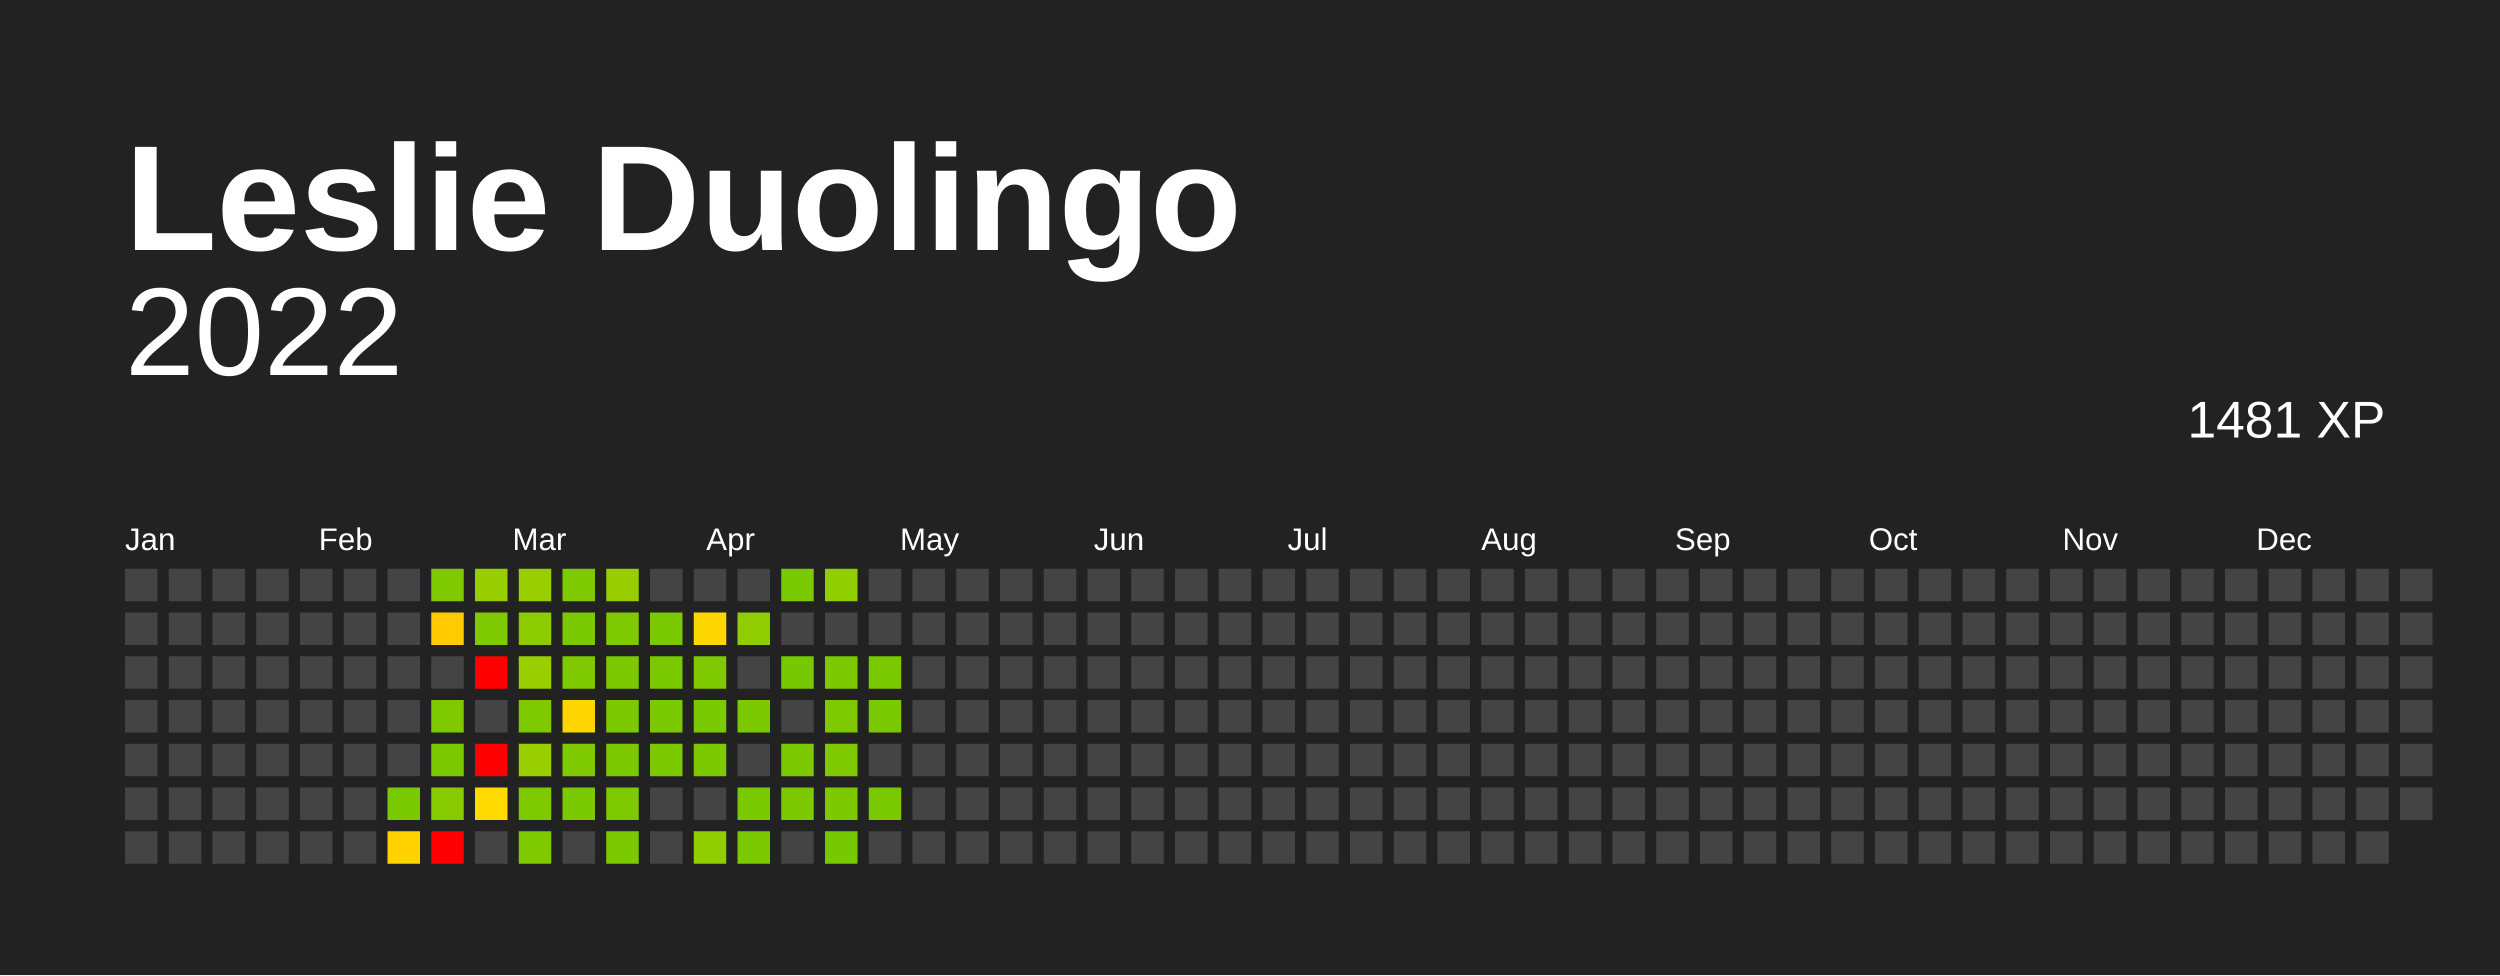
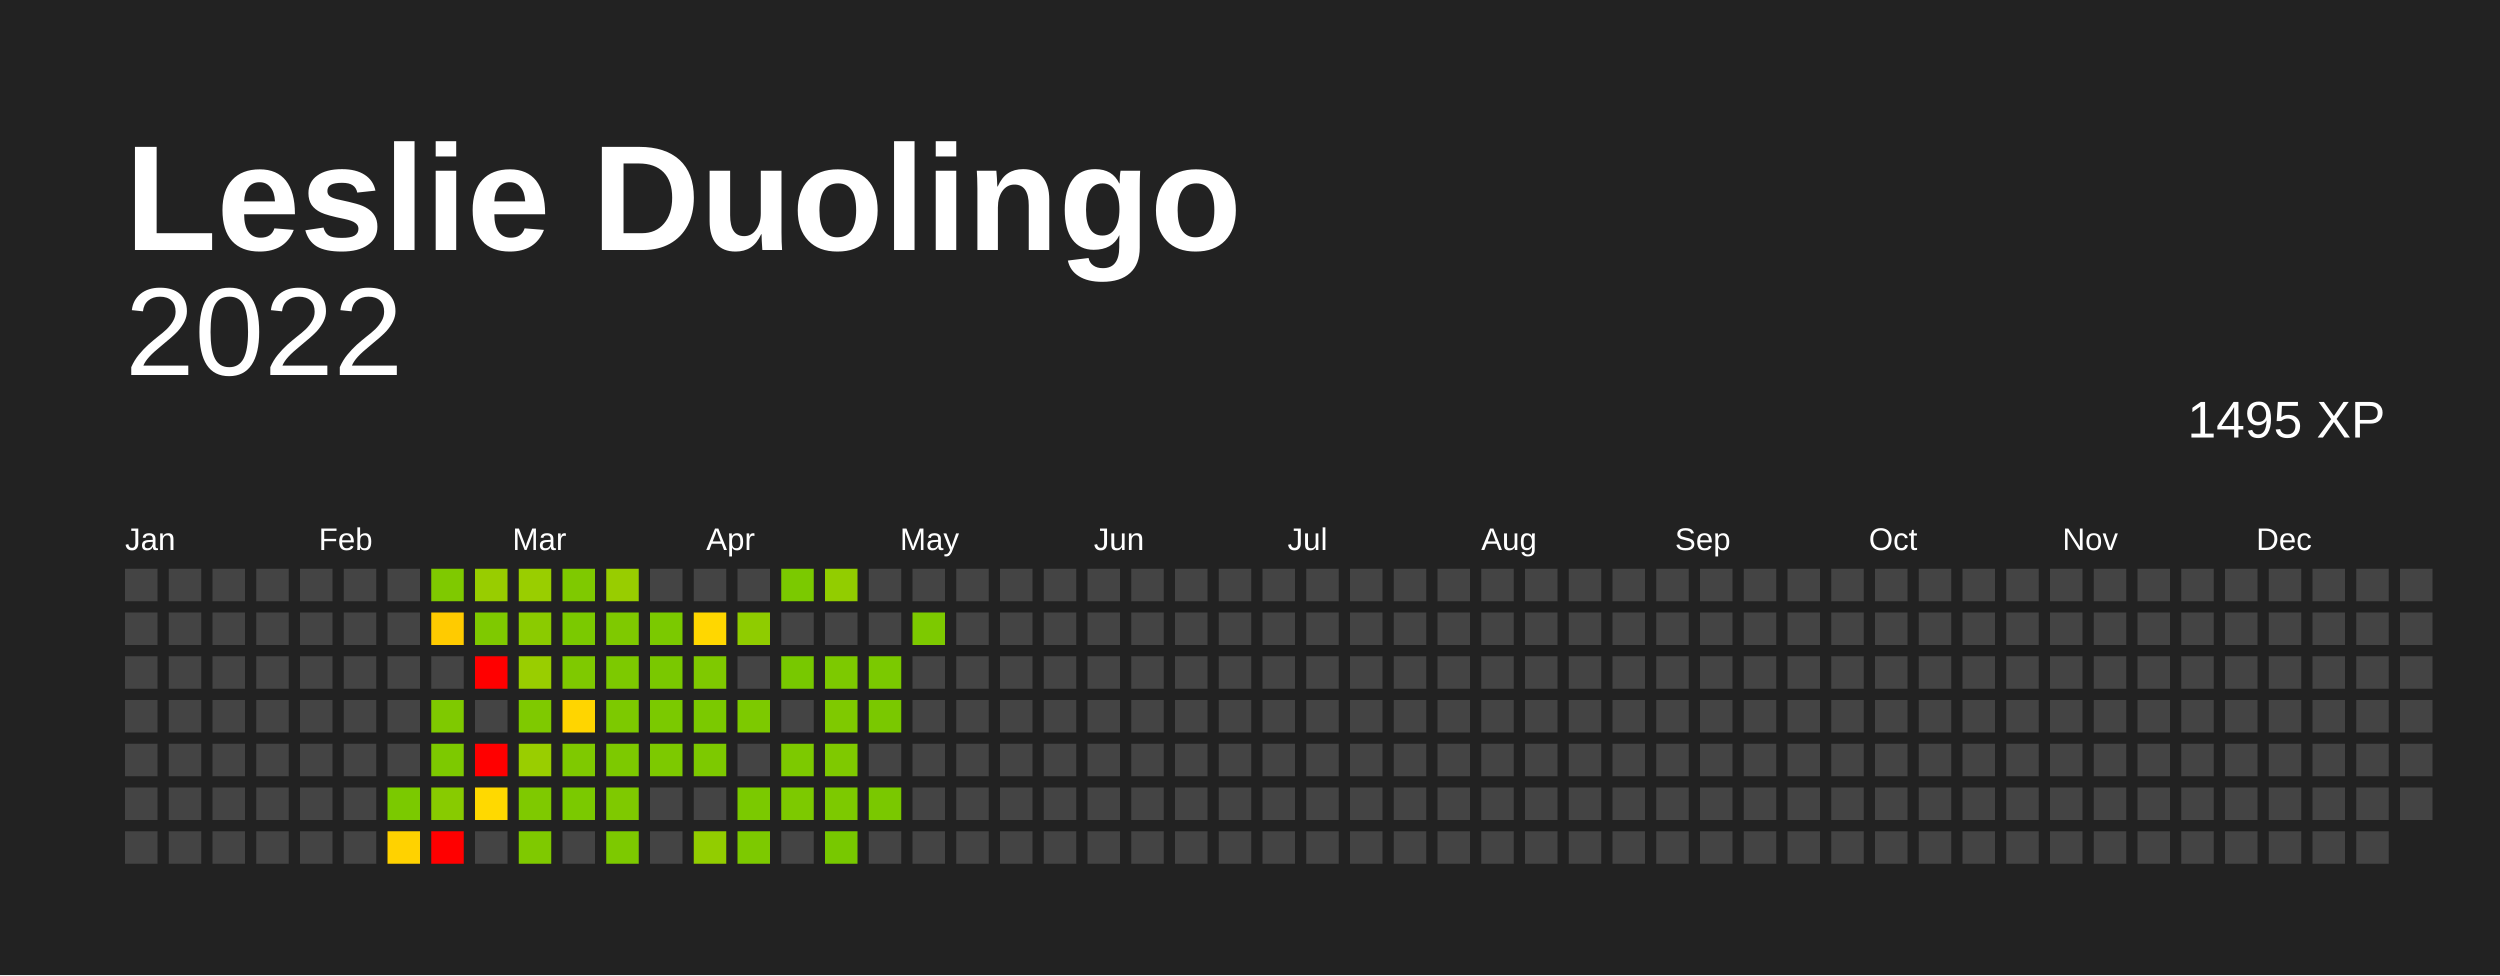
<svg xmlns="http://www.w3.org/2000/svg" baseProfile="full" height="78mm" version="1.1" viewBox="0,0,200,78" width="200mm">
  <defs />
  <rect fill="#222222" height="78" width="200" x="0" y="0" />
  <text fill="#FFFFFF" style="font-size:12px; font-family:Arial; font-weight:bold;" x="10" y="20">Leslie Duolingo</text>
  <text alignment-baseline="hanging" fill="#FFFFFF" style="font-size:10.0px; font-family:Arial;" x="10" y="30">2022</text>
-   <text alignment-baseline="hanging" fill="#FFFFFF" style="font-size:4.125px; font-family:Arial;" x="175" y="35">1481 XP</text>
+   <text alignment-baseline="hanging" fill="#FFFFFF" style="font-size:4.125px; font-family:Arial;" x="175" y="35">1495 XP</text>
  <text fill="#FFFFFF" style="font-size:2.5px; font-family:Arial" x="10.0" y="44">Jan</text>
  <text fill="#FFFFFF" style="font-size:2.5px; font-family:Arial" x="25.5" y="44">Feb</text>
  <text fill="#FFFFFF" style="font-size:2.5px; font-family:Arial" x="41.0" y="44">Mar</text>
  <text fill="#FFFFFF" style="font-size:2.5px; font-family:Arial" x="56.5" y="44">Apr</text>
  <text fill="#FFFFFF" style="font-size:2.5px; font-family:Arial" x="72.0" y="44">May</text>
  <text fill="#FFFFFF" style="font-size:2.5px; font-family:Arial" x="87.5" y="44">Jun</text>
  <text fill="#FFFFFF" style="font-size:2.5px; font-family:Arial" x="103.0" y="44">Jul</text>
  <text fill="#FFFFFF" style="font-size:2.5px; font-family:Arial" x="118.5" y="44">Aug</text>
  <text fill="#FFFFFF" style="font-size:2.5px; font-family:Arial" x="134.0" y="44">Sep</text>
  <text fill="#FFFFFF" style="font-size:2.5px; font-family:Arial" x="149.5" y="44">Oct</text>
  <text fill="#FFFFFF" style="font-size:2.5px; font-family:Arial" x="165.0" y="44">Nov</text>
  <text fill="#FFFFFF" style="font-size:2.5px; font-family:Arial" x="180.5" y="44">Dec</text>
  <rect fill="#444444" height="2.6" width="2.6" x="10.0" y="45.5" />
  <rect fill="#444444" height="2.6" width="2.6" x="10.0" y="49.0" />
  <rect fill="#444444" height="2.6" width="2.6" x="10.0" y="52.5" />
  <rect fill="#444444" height="2.6" width="2.6" x="10.0" y="56.0" />
  <rect fill="#444444" height="2.6" width="2.6" x="10.0" y="59.5" />
  <rect fill="#444444" height="2.6" width="2.6" x="10.0" y="63.0" />
  <rect fill="#444444" height="2.6" width="2.6" x="10.0" y="66.5" />
  <rect fill="#444444" height="2.6" width="2.6" x="13.5" y="45.5" />
  <rect fill="#444444" height="2.6" width="2.6" x="13.5" y="49.0" />
  <rect fill="#444444" height="2.6" width="2.6" x="13.5" y="52.5" />
  <rect fill="#444444" height="2.6" width="2.6" x="13.5" y="56.0" />
  <rect fill="#444444" height="2.6" width="2.6" x="13.5" y="59.5" />
  <rect fill="#444444" height="2.6" width="2.6" x="13.5" y="63.0" />
  <rect fill="#444444" height="2.6" width="2.6" x="13.5" y="66.5" />
  <rect fill="#444444" height="2.6" width="2.6" x="17.0" y="45.5" />
  <rect fill="#444444" height="2.6" width="2.6" x="17.0" y="49.0" />
  <rect fill="#444444" height="2.6" width="2.6" x="17.0" y="52.5" />
  <rect fill="#444444" height="2.6" width="2.6" x="17.0" y="56.0" />
  <rect fill="#444444" height="2.6" width="2.6" x="17.0" y="59.5" />
  <rect fill="#444444" height="2.6" width="2.6" x="17.0" y="63.0" />
  <rect fill="#444444" height="2.6" width="2.6" x="17.0" y="66.5" />
  <rect fill="#444444" height="2.6" width="2.6" x="20.5" y="45.5" />
  <rect fill="#444444" height="2.6" width="2.6" x="20.5" y="49.0" />
  <rect fill="#444444" height="2.6" width="2.6" x="20.5" y="52.5" />
  <rect fill="#444444" height="2.6" width="2.6" x="20.5" y="56.0" />
  <rect fill="#444444" height="2.6" width="2.6" x="20.5" y="59.5" />
  <rect fill="#444444" height="2.6" width="2.6" x="20.5" y="63.0" />
  <rect fill="#444444" height="2.6" width="2.6" x="20.5" y="66.5" />
  <rect fill="#444444" height="2.6" width="2.6" x="24.0" y="45.5" />
  <rect fill="#444444" height="2.6" width="2.6" x="24.0" y="49.0" />
  <rect fill="#444444" height="2.6" width="2.6" x="24.0" y="52.5" />
  <rect fill="#444444" height="2.6" width="2.6" x="24.0" y="56.0" />
  <rect fill="#444444" height="2.6" width="2.6" x="24.0" y="59.5" />
  <rect fill="#444444" height="2.6" width="2.6" x="24.0" y="63.0" />
  <rect fill="#444444" height="2.6" width="2.6" x="24.0" y="66.5" />
  <rect fill="#444444" height="2.6" width="2.6" x="27.5" y="45.5" />
  <rect fill="#444444" height="2.6" width="2.6" x="27.5" y="49.0" />
  <rect fill="#444444" height="2.6" width="2.6" x="27.5" y="52.5" />
  <rect fill="#444444" height="2.6" width="2.6" x="27.5" y="56.0" />
  <rect fill="#444444" height="2.6" width="2.6" x="27.5" y="59.5" />
  <rect fill="#444444" height="2.6" width="2.6" x="27.5" y="63.0" />
  <rect fill="#444444" height="2.6" width="2.6" x="27.5" y="66.5" />
  <rect fill="#444444" height="2.6" width="2.6" x="31.0" y="45.5" />
  <rect fill="#444444" height="2.6" width="2.6" x="31.0" y="49.0" />
  <rect fill="#444444" height="2.6" width="2.6" x="31.0" y="52.5" />
  <rect fill="#444444" height="2.6" width="2.6" x="31.0" y="56.0" />
  <rect fill="#444444" height="2.6" width="2.6" x="31.0" y="59.5" />
  <rect fill="#7bc900" height="2.6" width="2.6" x="31.0" y="63.0" />
  <rect fill="#ffd200" height="2.6" width="2.6" x="31.0" y="66.5" />
  <rect fill="#7fc900" height="2.6" width="2.6" x="34.5" y="45.5" />
  <rect fill="#ffcb00" height="2.6" width="2.6" x="34.5" y="49.0" />
  <rect fill="#444444" height="2.6" width="2.6" x="34.5" y="52.5" />
  <rect fill="#7fc900" height="2.6" width="2.6" x="34.5" y="56.0" />
  <rect fill="#7dc900" height="2.6" width="2.6" x="34.5" y="59.5" />
  <rect fill="#88cb00" height="2.6" width="2.6" x="34.5" y="63.0" />
  <rect fill="red" height="2.6" width="2.6" x="34.5" y="66.5" />
  <rect fill="#98cd00" height="2.6" width="2.6" x="38.0" y="45.5" />
  <rect fill="#7fc900" height="2.6" width="2.6" x="38.0" y="49.0" />
  <rect fill="red" height="2.6" width="2.6" x="38.0" y="52.5" />
  <rect fill="#444444" height="2.6" width="2.6" x="38.0" y="56.0" />
  <rect fill="red" height="2.6" width="2.6" x="38.0" y="59.5" />
  <rect fill="#ffd900" height="2.6" width="2.6" x="38.0" y="63.0" />
  <rect fill="#444444" height="2.6" width="2.6" x="38.0" y="66.5" />
  <rect fill="#99ce00" height="2.6" width="2.6" x="41.5" y="45.5" />
  <rect fill="#8bcb00" height="2.6" width="2.6" x="41.5" y="49.0" />
  <rect fill="#99ce00" height="2.6" width="2.6" x="41.5" y="52.5" />
  <rect fill="#7fc900" height="2.6" width="2.6" x="41.5" y="56.0" />
  <rect fill="#99ce00" height="2.6" width="2.6" x="41.5" y="59.5" />
  <rect fill="#7fc900" height="2.6" width="2.6" x="41.5" y="63.0" />
  <rect fill="#7fc900" height="2.6" width="2.6" x="41.5" y="66.5" />
  <rect fill="#7fc900" height="2.6" width="2.6" x="45.0" y="45.5" />
  <rect fill="#7bc900" height="2.6" width="2.6" x="45.0" y="49.0" />
  <rect fill="#7fc900" height="2.6" width="2.6" x="45.0" y="52.5" />
  <rect fill="#ffd500" height="2.6" width="2.6" x="45.0" y="56.0" />
  <rect fill="#7fc900" height="2.6" width="2.6" x="45.0" y="59.5" />
  <rect fill="#7bc900" height="2.6" width="2.6" x="45.0" y="63.0" />
  <rect fill="#444444" height="2.6" width="2.6" x="45.0" y="66.5" />
  <rect fill="#98cd00" height="2.6" width="2.6" x="48.5" y="45.5" />
  <rect fill="#7fc900" height="2.6" width="2.6" x="48.5" y="49.0" />
  <rect fill="#7dc900" height="2.6" width="2.6" x="48.5" y="52.5" />
  <rect fill="#7dc900" height="2.6" width="2.6" x="48.5" y="56.0" />
  <rect fill="#7dc900" height="2.6" width="2.6" x="48.5" y="59.5" />
  <rect fill="#7fc900" height="2.6" width="2.6" x="48.5" y="63.0" />
  <rect fill="#7dc900" height="2.6" width="2.6" x="48.5" y="66.5" />
  <rect fill="#444444" height="2.6" width="2.6" x="52.0" y="45.5" />
  <rect fill="#7bc900" height="2.6" width="2.6" x="52.0" y="49.0" />
  <rect fill="#7ac800" height="2.6" width="2.6" x="52.0" y="52.5" />
  <rect fill="#7bc900" height="2.6" width="2.6" x="52.0" y="56.0" />
  <rect fill="#7dc900" height="2.6" width="2.6" x="52.0" y="59.5" />
  <rect fill="#444444" height="2.6" width="2.6" x="52.0" y="63.0" />
  <rect fill="#444444" height="2.6" width="2.6" x="52.0" y="66.5" />
  <rect fill="#444444" height="2.6" width="2.6" x="55.5" y="45.5" />
  <rect fill="#ffd700" height="2.6" width="2.6" x="55.5" y="49.0" />
  <rect fill="#7fc900" height="2.6" width="2.6" x="55.5" y="52.5" />
  <rect fill="#7bc900" height="2.6" width="2.6" x="55.5" y="56.0" />
  <rect fill="#7dc900" height="2.6" width="2.6" x="55.5" y="59.5" />
  <rect fill="#444444" height="2.6" width="2.6" x="55.5" y="63.0" />
  <rect fill="#92cd00" height="2.6" width="2.6" x="55.5" y="66.5" />
  <rect fill="#444444" height="2.6" width="2.6" x="59.0" y="45.5" />
  <rect fill="#8fcc00" height="2.6" width="2.6" x="59.0" y="49.0" />
  <rect fill="#444444" height="2.6" width="2.6" x="59.0" y="52.5" />
  <rect fill="#7dc900" height="2.6" width="2.6" x="59.0" y="56.0" />
  <rect fill="#444444" height="2.6" width="2.6" x="59.0" y="59.5" />
  <rect fill="#7bc900" height="2.6" width="2.6" x="59.0" y="63.0" />
  <rect fill="#7dc900" height="2.6" width="2.6" x="59.0" y="66.5" />
  <rect fill="#7bc900" height="2.6" width="2.6" x="62.5" y="45.5" />
  <rect fill="#444444" height="2.6" width="2.6" x="62.5" y="49.0" />
  <rect fill="#78c800" height="2.6" width="2.6" x="62.5" y="52.5" />
  <rect fill="#444444" height="2.6" width="2.6" x="62.5" y="56.0" />
  <rect fill="#7dc900" height="2.6" width="2.6" x="62.5" y="59.5" />
  <rect fill="#7dc900" height="2.6" width="2.6" x="62.5" y="63.0" />
  <rect fill="#444444" height="2.6" width="2.6" x="62.5" y="66.5" />
  <rect fill="#92cd00" height="2.6" width="2.6" x="66.0" y="45.5" />
  <rect fill="#444444" height="2.6" width="2.6" x="66.0" y="49.0" />
  <rect fill="#7dc900" height="2.6" width="2.6" x="66.0" y="52.5" />
  <rect fill="#7fc900" height="2.6" width="2.6" x="66.0" y="56.0" />
  <rect fill="#7fc900" height="2.6" width="2.6" x="66.0" y="59.5" />
  <rect fill="#7dc900" height="2.6" width="2.6" x="66.0" y="63.0" />
  <rect fill="#78c800" height="2.6" width="2.6" x="66.0" y="66.5" />
  <rect fill="#444444" height="2.6" width="2.6" x="69.5" y="45.5" />
  <rect fill="#444444" height="2.6" width="2.6" x="69.5" y="49.0" />
  <rect fill="#7bc900" height="2.6" width="2.6" x="69.5" y="52.5" />
  <rect fill="#7ac800" height="2.6" width="2.6" x="69.5" y="56.0" />
  <rect fill="#444444" height="2.6" width="2.6" x="69.5" y="59.5" />
  <rect fill="#7ac800" height="2.6" width="2.6" x="69.5" y="63.0" />
  <rect fill="#444444" height="2.6" width="2.6" x="69.5" y="66.5" />
  <rect fill="#444444" height="2.6" width="2.6" x="73.0" y="45.5" />
-   <rect fill="#444444" height="2.6" width="2.6" x="73.0" y="49.0" />
+   <rect fill="#7dc900" height="2.6" width="2.6" x="73.0" y="49.0" />
  <rect fill="#444444" height="2.6" width="2.6" x="73.0" y="52.5" />
  <rect fill="#444444" height="2.6" width="2.6" x="73.0" y="56.0" />
  <rect fill="#444444" height="2.6" width="2.6" x="73.0" y="59.5" />
  <rect fill="#444444" height="2.6" width="2.6" x="73.0" y="63.0" />
  <rect fill="#444444" height="2.6" width="2.6" x="73.0" y="66.5" />
  <rect fill="#444444" height="2.6" width="2.6" x="76.5" y="45.5" />
  <rect fill="#444444" height="2.6" width="2.6" x="76.5" y="49.0" />
  <rect fill="#444444" height="2.6" width="2.6" x="76.5" y="52.5" />
  <rect fill="#444444" height="2.6" width="2.6" x="76.5" y="56.0" />
  <rect fill="#444444" height="2.6" width="2.6" x="76.5" y="59.5" />
  <rect fill="#444444" height="2.6" width="2.6" x="76.5" y="63.0" />
  <rect fill="#444444" height="2.6" width="2.6" x="76.5" y="66.5" />
  <rect fill="#444444" height="2.6" width="2.6" x="80.0" y="45.5" />
  <rect fill="#444444" height="2.6" width="2.6" x="80.0" y="49.0" />
  <rect fill="#444444" height="2.6" width="2.6" x="80.0" y="52.5" />
  <rect fill="#444444" height="2.6" width="2.6" x="80.0" y="56.0" />
  <rect fill="#444444" height="2.6" width="2.6" x="80.0" y="59.5" />
  <rect fill="#444444" height="2.6" width="2.6" x="80.0" y="63.0" />
  <rect fill="#444444" height="2.6" width="2.6" x="80.0" y="66.5" />
  <rect fill="#444444" height="2.6" width="2.6" x="83.5" y="45.5" />
  <rect fill="#444444" height="2.6" width="2.6" x="83.5" y="49.0" />
  <rect fill="#444444" height="2.6" width="2.6" x="83.5" y="52.5" />
  <rect fill="#444444" height="2.6" width="2.6" x="83.5" y="56.0" />
  <rect fill="#444444" height="2.6" width="2.6" x="83.5" y="59.5" />
  <rect fill="#444444" height="2.6" width="2.6" x="83.5" y="63.0" />
  <rect fill="#444444" height="2.6" width="2.6" x="83.5" y="66.5" />
  <rect fill="#444444" height="2.6" width="2.6" x="87.0" y="45.5" />
  <rect fill="#444444" height="2.6" width="2.6" x="87.0" y="49.0" />
  <rect fill="#444444" height="2.6" width="2.6" x="87.0" y="52.5" />
  <rect fill="#444444" height="2.6" width="2.6" x="87.0" y="56.0" />
  <rect fill="#444444" height="2.6" width="2.6" x="87.0" y="59.5" />
  <rect fill="#444444" height="2.6" width="2.6" x="87.0" y="63.0" />
  <rect fill="#444444" height="2.6" width="2.6" x="87.0" y="66.5" />
  <rect fill="#444444" height="2.6" width="2.6" x="90.5" y="45.5" />
  <rect fill="#444444" height="2.6" width="2.6" x="90.5" y="49.0" />
  <rect fill="#444444" height="2.6" width="2.6" x="90.5" y="52.5" />
  <rect fill="#444444" height="2.6" width="2.6" x="90.5" y="56.0" />
  <rect fill="#444444" height="2.6" width="2.6" x="90.5" y="59.5" />
  <rect fill="#444444" height="2.6" width="2.6" x="90.5" y="63.0" />
  <rect fill="#444444" height="2.6" width="2.6" x="90.5" y="66.5" />
  <rect fill="#444444" height="2.6" width="2.6" x="94.0" y="45.5" />
  <rect fill="#444444" height="2.6" width="2.6" x="94.0" y="49.0" />
  <rect fill="#444444" height="2.6" width="2.6" x="94.0" y="52.5" />
  <rect fill="#444444" height="2.6" width="2.6" x="94.0" y="56.0" />
  <rect fill="#444444" height="2.6" width="2.6" x="94.0" y="59.5" />
  <rect fill="#444444" height="2.6" width="2.6" x="94.0" y="63.0" />
  <rect fill="#444444" height="2.6" width="2.6" x="94.0" y="66.5" />
  <rect fill="#444444" height="2.6" width="2.6" x="97.5" y="45.5" />
  <rect fill="#444444" height="2.6" width="2.6" x="97.5" y="49.0" />
  <rect fill="#444444" height="2.6" width="2.6" x="97.5" y="52.5" />
  <rect fill="#444444" height="2.6" width="2.6" x="97.5" y="56.0" />
  <rect fill="#444444" height="2.6" width="2.6" x="97.5" y="59.5" />
  <rect fill="#444444" height="2.6" width="2.6" x="97.5" y="63.0" />
  <rect fill="#444444" height="2.6" width="2.6" x="97.5" y="66.5" />
  <rect fill="#444444" height="2.6" width="2.6" x="101.0" y="45.5" />
  <rect fill="#444444" height="2.6" width="2.6" x="101.0" y="49.0" />
  <rect fill="#444444" height="2.6" width="2.6" x="101.0" y="52.5" />
  <rect fill="#444444" height="2.6" width="2.6" x="101.0" y="56.0" />
  <rect fill="#444444" height="2.6" width="2.6" x="101.0" y="59.5" />
  <rect fill="#444444" height="2.6" width="2.6" x="101.0" y="63.0" />
  <rect fill="#444444" height="2.6" width="2.6" x="101.0" y="66.5" />
  <rect fill="#444444" height="2.6" width="2.6" x="104.5" y="45.5" />
  <rect fill="#444444" height="2.6" width="2.6" x="104.5" y="49.0" />
  <rect fill="#444444" height="2.6" width="2.6" x="104.5" y="52.5" />
  <rect fill="#444444" height="2.6" width="2.6" x="104.5" y="56.0" />
  <rect fill="#444444" height="2.6" width="2.6" x="104.5" y="59.5" />
  <rect fill="#444444" height="2.6" width="2.6" x="104.5" y="63.0" />
  <rect fill="#444444" height="2.6" width="2.6" x="104.5" y="66.5" />
  <rect fill="#444444" height="2.6" width="2.6" x="108.0" y="45.5" />
  <rect fill="#444444" height="2.6" width="2.6" x="108.0" y="49.0" />
  <rect fill="#444444" height="2.6" width="2.6" x="108.0" y="52.5" />
  <rect fill="#444444" height="2.6" width="2.6" x="108.0" y="56.0" />
  <rect fill="#444444" height="2.6" width="2.6" x="108.0" y="59.5" />
  <rect fill="#444444" height="2.6" width="2.6" x="108.0" y="63.0" />
  <rect fill="#444444" height="2.6" width="2.6" x="108.0" y="66.5" />
  <rect fill="#444444" height="2.6" width="2.6" x="111.5" y="45.5" />
  <rect fill="#444444" height="2.6" width="2.6" x="111.5" y="49.0" />
  <rect fill="#444444" height="2.6" width="2.6" x="111.5" y="52.5" />
  <rect fill="#444444" height="2.6" width="2.6" x="111.5" y="56.0" />
  <rect fill="#444444" height="2.6" width="2.6" x="111.5" y="59.5" />
  <rect fill="#444444" height="2.6" width="2.6" x="111.5" y="63.0" />
  <rect fill="#444444" height="2.6" width="2.6" x="111.5" y="66.5" />
  <rect fill="#444444" height="2.6" width="2.6" x="115.0" y="45.5" />
  <rect fill="#444444" height="2.6" width="2.6" x="115.0" y="49.0" />
  <rect fill="#444444" height="2.6" width="2.6" x="115.0" y="52.5" />
  <rect fill="#444444" height="2.6" width="2.6" x="115.0" y="56.0" />
  <rect fill="#444444" height="2.6" width="2.6" x="115.0" y="59.5" />
  <rect fill="#444444" height="2.6" width="2.6" x="115.0" y="63.0" />
  <rect fill="#444444" height="2.6" width="2.6" x="115.0" y="66.5" />
  <rect fill="#444444" height="2.6" width="2.6" x="118.5" y="45.5" />
  <rect fill="#444444" height="2.6" width="2.6" x="118.5" y="49.0" />
  <rect fill="#444444" height="2.6" width="2.6" x="118.5" y="52.5" />
  <rect fill="#444444" height="2.6" width="2.6" x="118.5" y="56.0" />
  <rect fill="#444444" height="2.6" width="2.6" x="118.5" y="59.5" />
  <rect fill="#444444" height="2.6" width="2.6" x="118.5" y="63.0" />
  <rect fill="#444444" height="2.6" width="2.6" x="118.5" y="66.5" />
  <rect fill="#444444" height="2.6" width="2.6" x="122.0" y="45.5" />
  <rect fill="#444444" height="2.6" width="2.6" x="122.0" y="49.0" />
  <rect fill="#444444" height="2.6" width="2.6" x="122.0" y="52.5" />
  <rect fill="#444444" height="2.6" width="2.6" x="122.0" y="56.0" />
  <rect fill="#444444" height="2.6" width="2.6" x="122.0" y="59.5" />
  <rect fill="#444444" height="2.6" width="2.6" x="122.0" y="63.0" />
  <rect fill="#444444" height="2.6" width="2.6" x="122.0" y="66.5" />
  <rect fill="#444444" height="2.6" width="2.6" x="125.5" y="45.5" />
  <rect fill="#444444" height="2.6" width="2.6" x="125.5" y="49.0" />
  <rect fill="#444444" height="2.6" width="2.6" x="125.5" y="52.5" />
  <rect fill="#444444" height="2.6" width="2.6" x="125.5" y="56.0" />
  <rect fill="#444444" height="2.6" width="2.6" x="125.5" y="59.5" />
  <rect fill="#444444" height="2.6" width="2.6" x="125.5" y="63.0" />
  <rect fill="#444444" height="2.6" width="2.6" x="125.5" y="66.5" />
  <rect fill="#444444" height="2.6" width="2.6" x="129.0" y="45.5" />
  <rect fill="#444444" height="2.6" width="2.6" x="129.0" y="49.0" />
  <rect fill="#444444" height="2.6" width="2.6" x="129.0" y="52.5" />
  <rect fill="#444444" height="2.6" width="2.6" x="129.0" y="56.0" />
  <rect fill="#444444" height="2.6" width="2.6" x="129.0" y="59.5" />
  <rect fill="#444444" height="2.6" width="2.6" x="129.0" y="63.0" />
  <rect fill="#444444" height="2.6" width="2.6" x="129.0" y="66.5" />
  <rect fill="#444444" height="2.6" width="2.6" x="132.5" y="45.5" />
  <rect fill="#444444" height="2.6" width="2.6" x="132.5" y="49.0" />
  <rect fill="#444444" height="2.6" width="2.6" x="132.5" y="52.5" />
  <rect fill="#444444" height="2.6" width="2.6" x="132.5" y="56.0" />
  <rect fill="#444444" height="2.6" width="2.6" x="132.5" y="59.5" />
  <rect fill="#444444" height="2.6" width="2.6" x="132.5" y="63.0" />
  <rect fill="#444444" height="2.6" width="2.6" x="132.5" y="66.5" />
  <rect fill="#444444" height="2.6" width="2.6" x="136.0" y="45.5" />
  <rect fill="#444444" height="2.6" width="2.6" x="136.0" y="49.0" />
  <rect fill="#444444" height="2.6" width="2.6" x="136.0" y="52.5" />
  <rect fill="#444444" height="2.6" width="2.6" x="136.0" y="56.0" />
  <rect fill="#444444" height="2.6" width="2.6" x="136.0" y="59.5" />
  <rect fill="#444444" height="2.6" width="2.6" x="136.0" y="63.0" />
  <rect fill="#444444" height="2.6" width="2.6" x="136.0" y="66.5" />
  <rect fill="#444444" height="2.6" width="2.6" x="139.5" y="45.5" />
  <rect fill="#444444" height="2.6" width="2.6" x="139.5" y="49.0" />
  <rect fill="#444444" height="2.6" width="2.6" x="139.5" y="52.5" />
  <rect fill="#444444" height="2.6" width="2.6" x="139.5" y="56.0" />
  <rect fill="#444444" height="2.6" width="2.6" x="139.5" y="59.5" />
  <rect fill="#444444" height="2.6" width="2.6" x="139.5" y="63.0" />
  <rect fill="#444444" height="2.6" width="2.6" x="139.5" y="66.5" />
  <rect fill="#444444" height="2.6" width="2.6" x="143.0" y="45.5" />
  <rect fill="#444444" height="2.6" width="2.6" x="143.0" y="49.0" />
  <rect fill="#444444" height="2.6" width="2.6" x="143.0" y="52.5" />
  <rect fill="#444444" height="2.6" width="2.6" x="143.0" y="56.0" />
  <rect fill="#444444" height="2.6" width="2.6" x="143.0" y="59.5" />
  <rect fill="#444444" height="2.6" width="2.6" x="143.0" y="63.0" />
  <rect fill="#444444" height="2.6" width="2.6" x="143.0" y="66.5" />
  <rect fill="#444444" height="2.6" width="2.6" x="146.5" y="45.5" />
  <rect fill="#444444" height="2.6" width="2.6" x="146.5" y="49.0" />
  <rect fill="#444444" height="2.6" width="2.6" x="146.5" y="52.5" />
  <rect fill="#444444" height="2.6" width="2.6" x="146.5" y="56.0" />
  <rect fill="#444444" height="2.6" width="2.6" x="146.5" y="59.5" />
  <rect fill="#444444" height="2.6" width="2.6" x="146.5" y="63.0" />
  <rect fill="#444444" height="2.6" width="2.6" x="146.5" y="66.5" />
  <rect fill="#444444" height="2.6" width="2.6" x="150.0" y="45.5" />
  <rect fill="#444444" height="2.6" width="2.6" x="150.0" y="49.0" />
  <rect fill="#444444" height="2.6" width="2.6" x="150.0" y="52.5" />
  <rect fill="#444444" height="2.6" width="2.6" x="150.0" y="56.0" />
  <rect fill="#444444" height="2.6" width="2.6" x="150.0" y="59.5" />
  <rect fill="#444444" height="2.6" width="2.6" x="150.0" y="63.0" />
  <rect fill="#444444" height="2.6" width="2.6" x="150.0" y="66.5" />
  <rect fill="#444444" height="2.6" width="2.6" x="153.5" y="45.5" />
  <rect fill="#444444" height="2.6" width="2.6" x="153.5" y="49.0" />
  <rect fill="#444444" height="2.6" width="2.6" x="153.5" y="52.5" />
  <rect fill="#444444" height="2.6" width="2.6" x="153.5" y="56.0" />
  <rect fill="#444444" height="2.6" width="2.6" x="153.5" y="59.5" />
  <rect fill="#444444" height="2.6" width="2.6" x="153.5" y="63.0" />
  <rect fill="#444444" height="2.6" width="2.6" x="153.5" y="66.5" />
  <rect fill="#444444" height="2.6" width="2.6" x="157.0" y="45.5" />
  <rect fill="#444444" height="2.6" width="2.6" x="157.0" y="49.0" />
  <rect fill="#444444" height="2.6" width="2.6" x="157.0" y="52.5" />
  <rect fill="#444444" height="2.6" width="2.6" x="157.0" y="56.0" />
  <rect fill="#444444" height="2.6" width="2.6" x="157.0" y="59.5" />
  <rect fill="#444444" height="2.6" width="2.6" x="157.0" y="63.0" />
  <rect fill="#444444" height="2.6" width="2.6" x="157.0" y="66.5" />
  <rect fill="#444444" height="2.6" width="2.6" x="160.5" y="45.5" />
  <rect fill="#444444" height="2.6" width="2.6" x="160.5" y="49.0" />
  <rect fill="#444444" height="2.6" width="2.6" x="160.5" y="52.5" />
  <rect fill="#444444" height="2.6" width="2.6" x="160.5" y="56.0" />
  <rect fill="#444444" height="2.6" width="2.6" x="160.5" y="59.5" />
  <rect fill="#444444" height="2.6" width="2.6" x="160.5" y="63.0" />
  <rect fill="#444444" height="2.6" width="2.6" x="160.5" y="66.5" />
  <rect fill="#444444" height="2.6" width="2.6" x="164.0" y="45.5" />
  <rect fill="#444444" height="2.6" width="2.6" x="164.0" y="49.0" />
  <rect fill="#444444" height="2.6" width="2.6" x="164.0" y="52.5" />
  <rect fill="#444444" height="2.6" width="2.6" x="164.0" y="56.0" />
  <rect fill="#444444" height="2.6" width="2.6" x="164.0" y="59.5" />
  <rect fill="#444444" height="2.6" width="2.6" x="164.0" y="63.0" />
  <rect fill="#444444" height="2.6" width="2.6" x="164.0" y="66.5" />
  <rect fill="#444444" height="2.6" width="2.6" x="167.5" y="45.5" />
  <rect fill="#444444" height="2.6" width="2.6" x="167.5" y="49.0" />
  <rect fill="#444444" height="2.6" width="2.6" x="167.5" y="52.5" />
  <rect fill="#444444" height="2.6" width="2.6" x="167.5" y="56.0" />
  <rect fill="#444444" height="2.6" width="2.6" x="167.5" y="59.5" />
  <rect fill="#444444" height="2.6" width="2.6" x="167.5" y="63.0" />
  <rect fill="#444444" height="2.6" width="2.6" x="167.5" y="66.5" />
  <rect fill="#444444" height="2.6" width="2.6" x="171.0" y="45.5" />
  <rect fill="#444444" height="2.6" width="2.6" x="171.0" y="49.0" />
  <rect fill="#444444" height="2.6" width="2.6" x="171.0" y="52.5" />
  <rect fill="#444444" height="2.6" width="2.6" x="171.0" y="56.0" />
  <rect fill="#444444" height="2.6" width="2.6" x="171.0" y="59.5" />
  <rect fill="#444444" height="2.6" width="2.6" x="171.0" y="63.0" />
  <rect fill="#444444" height="2.6" width="2.6" x="171.0" y="66.5" />
  <rect fill="#444444" height="2.6" width="2.6" x="174.5" y="45.5" />
  <rect fill="#444444" height="2.6" width="2.6" x="174.5" y="49.0" />
  <rect fill="#444444" height="2.6" width="2.6" x="174.5" y="52.5" />
  <rect fill="#444444" height="2.6" width="2.6" x="174.5" y="56.0" />
  <rect fill="#444444" height="2.6" width="2.6" x="174.5" y="59.5" />
  <rect fill="#444444" height="2.6" width="2.6" x="174.5" y="63.0" />
  <rect fill="#444444" height="2.6" width="2.6" x="174.5" y="66.5" />
  <rect fill="#444444" height="2.6" width="2.6" x="178.0" y="45.5" />
  <rect fill="#444444" height="2.6" width="2.6" x="178.0" y="49.0" />
  <rect fill="#444444" height="2.6" width="2.6" x="178.0" y="52.5" />
  <rect fill="#444444" height="2.6" width="2.6" x="178.0" y="56.0" />
  <rect fill="#444444" height="2.6" width="2.6" x="178.0" y="59.5" />
  <rect fill="#444444" height="2.6" width="2.6" x="178.0" y="63.0" />
  <rect fill="#444444" height="2.6" width="2.6" x="178.0" y="66.5" />
  <rect fill="#444444" height="2.6" width="2.6" x="181.5" y="45.5" />
  <rect fill="#444444" height="2.6" width="2.6" x="181.5" y="49.0" />
  <rect fill="#444444" height="2.6" width="2.6" x="181.5" y="52.5" />
  <rect fill="#444444" height="2.6" width="2.6" x="181.5" y="56.0" />
  <rect fill="#444444" height="2.6" width="2.6" x="181.5" y="59.5" />
  <rect fill="#444444" height="2.6" width="2.6" x="181.5" y="63.0" />
  <rect fill="#444444" height="2.6" width="2.6" x="181.5" y="66.5" />
  <rect fill="#444444" height="2.6" width="2.6" x="185.0" y="45.5" />
  <rect fill="#444444" height="2.6" width="2.6" x="185.0" y="49.0" />
  <rect fill="#444444" height="2.6" width="2.6" x="185.0" y="52.5" />
  <rect fill="#444444" height="2.6" width="2.6" x="185.0" y="56.0" />
  <rect fill="#444444" height="2.6" width="2.6" x="185.0" y="59.5" />
  <rect fill="#444444" height="2.6" width="2.6" x="185.0" y="63.0" />
  <rect fill="#444444" height="2.6" width="2.6" x="185.0" y="66.5" />
  <rect fill="#444444" height="2.6" width="2.6" x="188.5" y="45.5" />
  <rect fill="#444444" height="2.6" width="2.6" x="188.5" y="49.0" />
  <rect fill="#444444" height="2.6" width="2.6" x="188.5" y="52.5" />
  <rect fill="#444444" height="2.6" width="2.6" x="188.5" y="56.0" />
  <rect fill="#444444" height="2.6" width="2.6" x="188.5" y="59.5" />
  <rect fill="#444444" height="2.6" width="2.6" x="188.5" y="63.0" />
  <rect fill="#444444" height="2.6" width="2.6" x="188.5" y="66.5" />
  <rect fill="#444444" height="2.6" width="2.6" x="192.0" y="45.5" />
  <rect fill="#444444" height="2.6" width="2.6" x="192.0" y="49.0" />
  <rect fill="#444444" height="2.6" width="2.6" x="192.0" y="52.5" />
  <rect fill="#444444" height="2.6" width="2.6" x="192.0" y="56.0" />
  <rect fill="#444444" height="2.6" width="2.6" x="192.0" y="59.5" />
  <rect fill="#444444" height="2.6" width="2.6" x="192.0" y="63.0" />
</svg>
